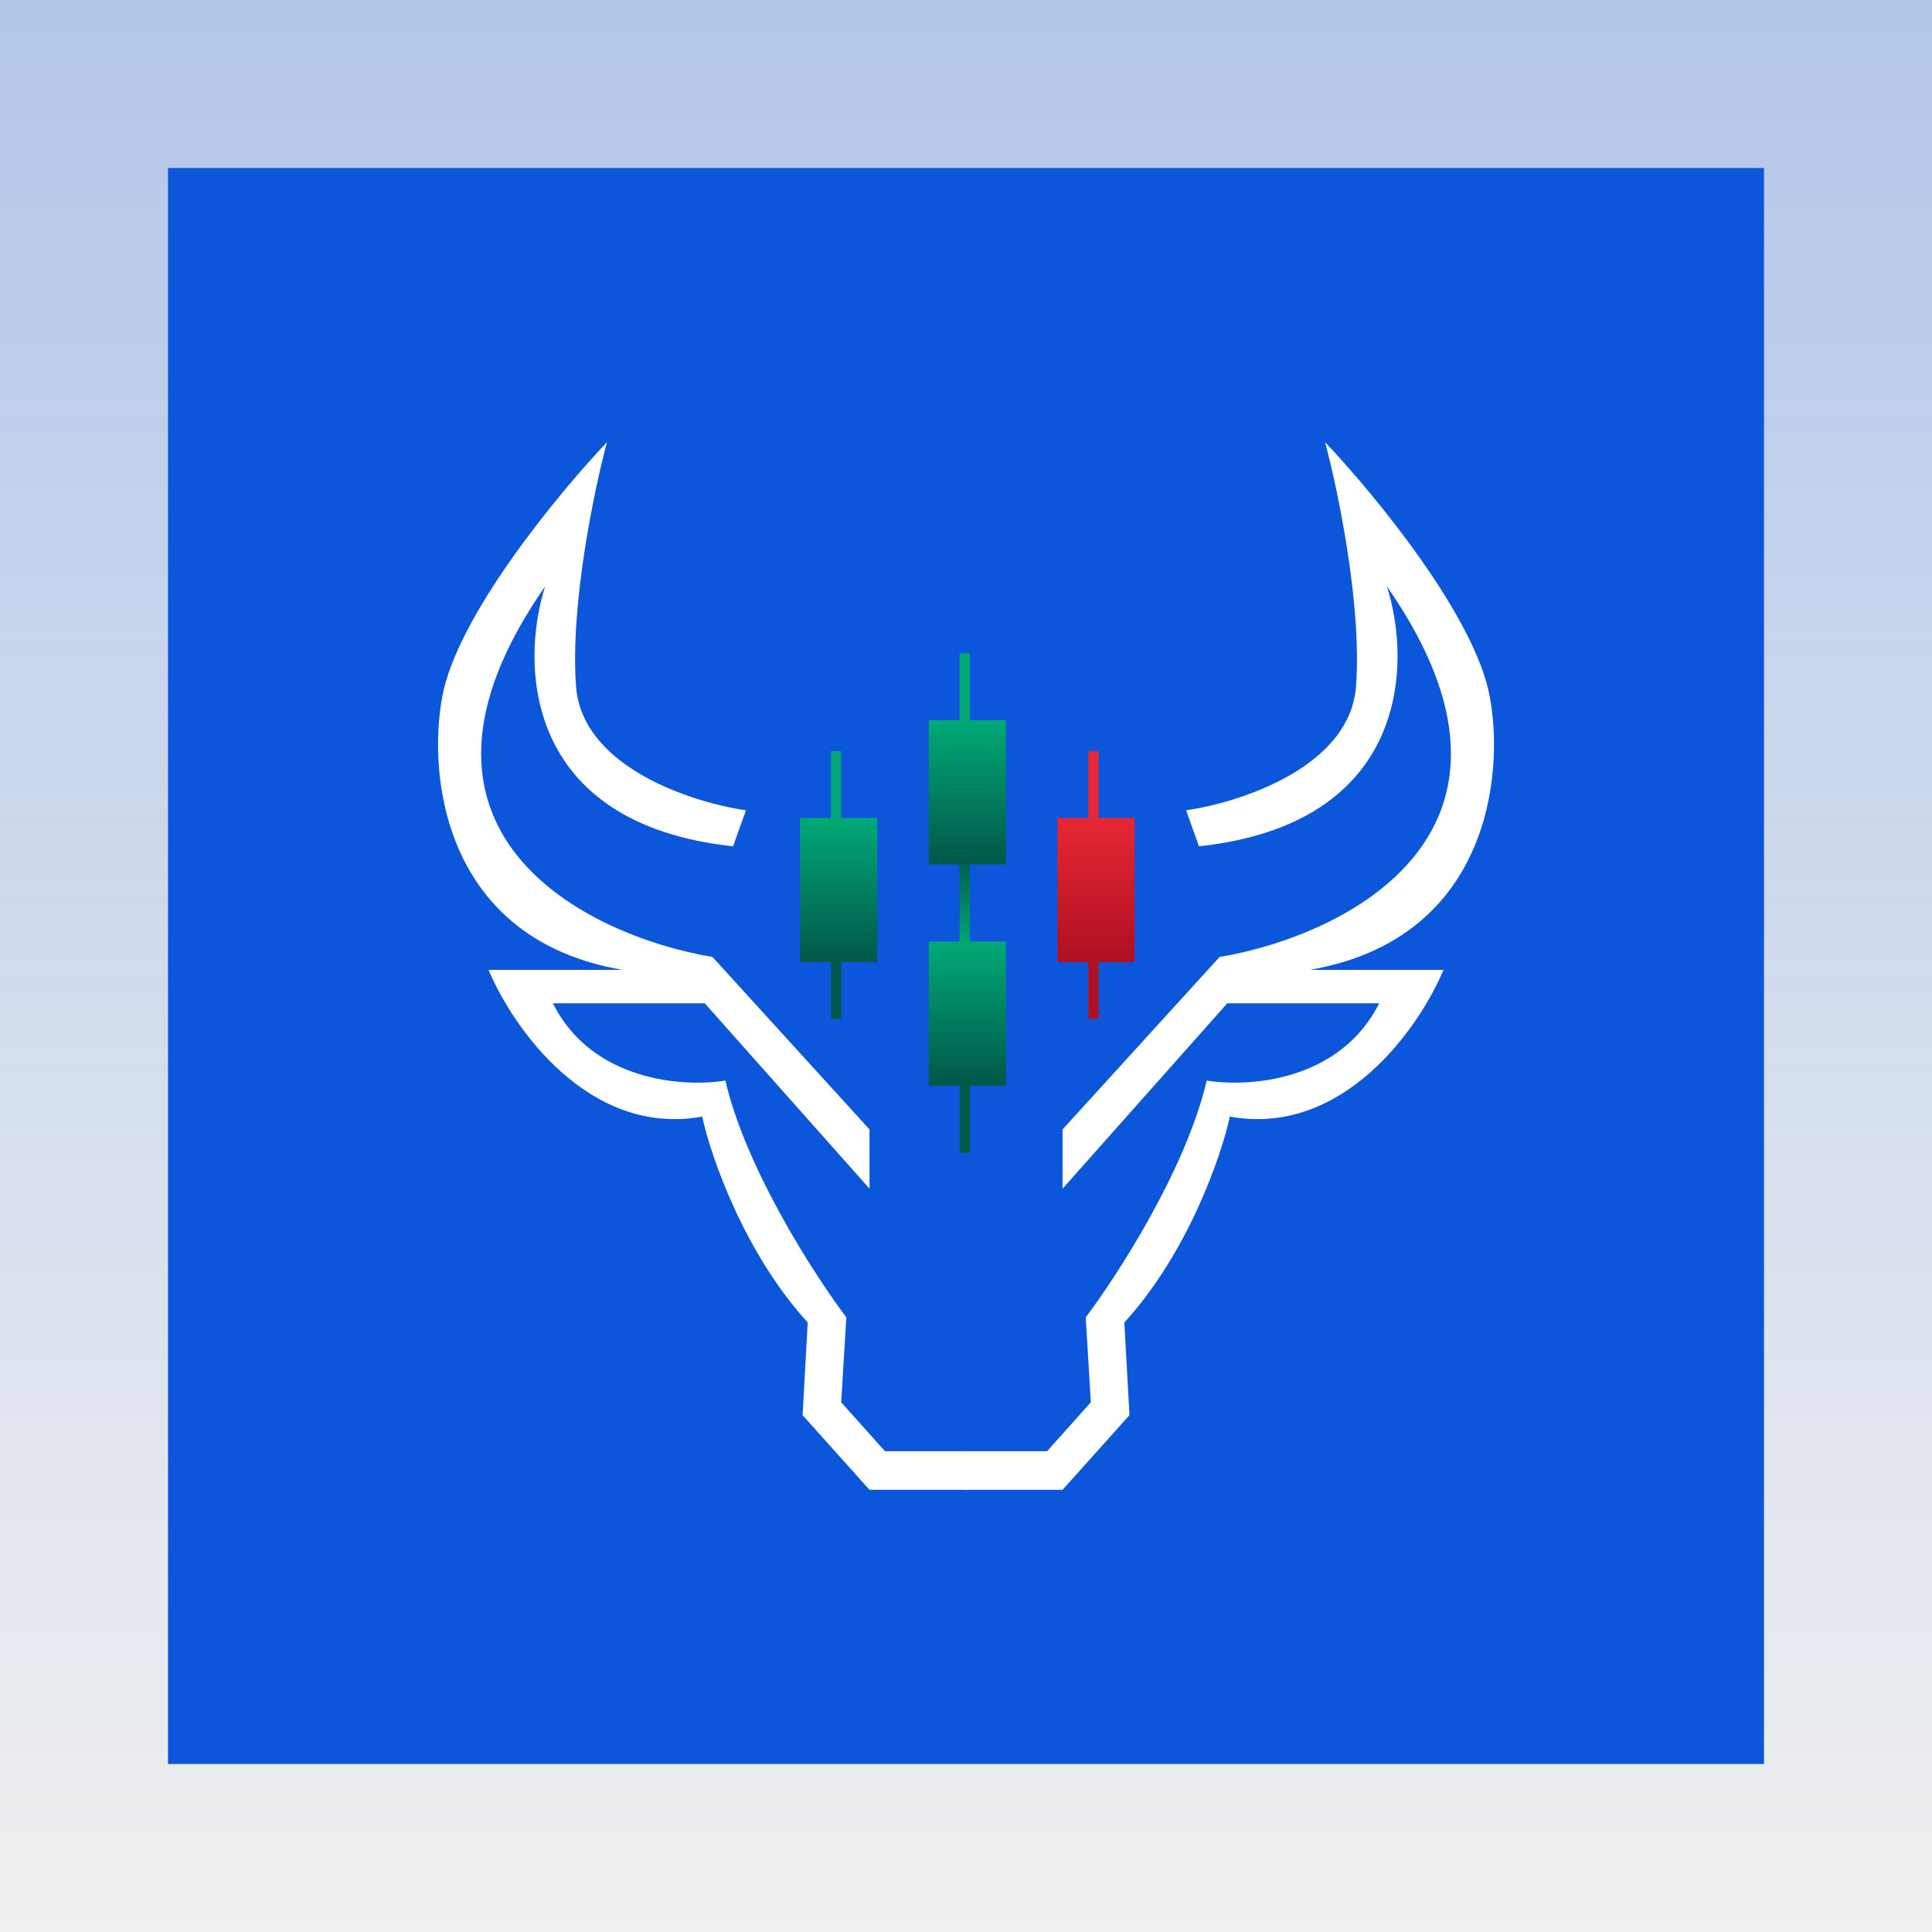
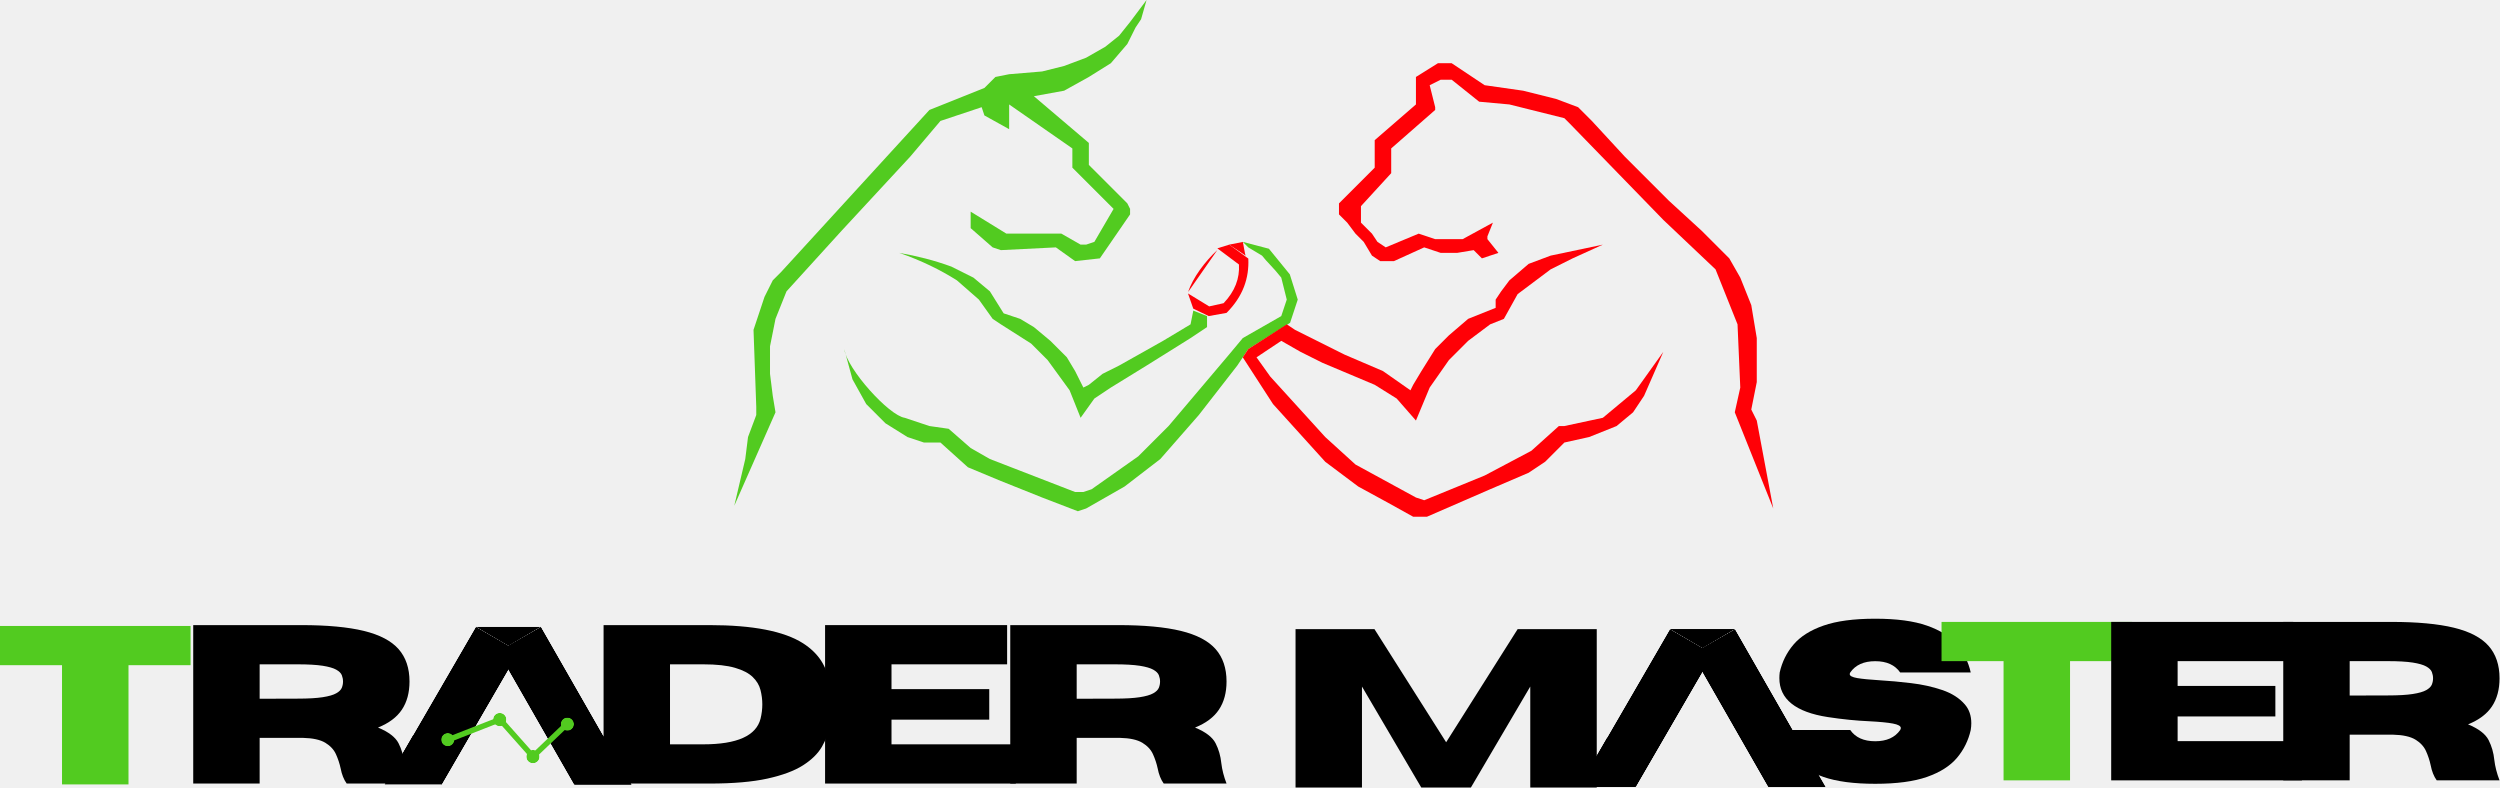
- <svg xmlns="http://www.w3.org/2000/svg" width="80" height="80" viewBox="0 0 80 80" fill="none">
-   <rect width="80" height="80" fill="url(#paint0_linear_436_300)" fill-opacity="0.9" />
-   <rect width="66.087" height="66.087" transform="translate(6.95703 6.95654)" fill="#0B56DB" />
-   <path d="M18.311 28.862C18.908 25.536 23.108 20.442 25.133 18.31C24.6 20.299 23.598 25.11 23.854 28.435C24.11 31.761 28.65 33.232 30.888 33.552L30.355 35.044C21.658 34.106 21.544 27.476 22.575 24.279C15.497 34.426 24.244 38.739 29.503 39.627L36.005 46.768V49.22L29.183 41.545H22.894C24.515 44.786 28.33 45.027 30.036 44.743C30.888 48.41 33.731 52.808 35.045 54.549L34.832 58.066L36.644 60.091H40.055V61.69H36.005L33.233 58.599L33.446 54.762C30.803 51.863 29.432 47.87 29.076 46.235C24.387 47.088 21.225 42.54 20.23 40.16H25.772C18.354 38.881 17.707 32.095 18.311 28.862Z" fill="white" />
-   <path d="M61.691 28.862C61.094 25.536 56.894 20.442 54.869 18.31C55.402 20.299 56.404 25.11 56.148 28.435C55.892 31.761 51.352 33.232 49.114 33.552L49.647 35.044C58.344 34.106 58.458 27.476 57.427 24.279C64.505 34.426 55.757 38.739 50.499 39.627L43.998 46.768V49.22L50.819 41.545H57.108C55.487 44.786 51.672 45.027 49.966 44.743C49.114 48.41 46.271 52.808 44.957 54.549L45.17 58.066L43.358 60.091H39.947V61.69H43.998L46.769 58.599L46.556 54.762C49.199 51.863 50.57 47.87 50.926 46.235C55.615 47.088 58.777 42.54 59.772 40.16H54.23C61.648 38.881 62.295 32.095 61.691 28.862Z" fill="white" />
-   <rect x="34.406" y="31.1" width="0.426" height="2.771" fill="#01A775" />
-   <rect x="34.406" y="39.414" width="0.426" height="2.771" fill="#015849" />
-   <path d="M33.127 33.871H36.325V39.84H33.127V33.871Z" fill="url(#paint1_linear_436_300)" />
-   <rect x="45.065" y="31.1" width="0.426" height="2.771" fill="#E72734" />
-   <rect x="45.065" y="39.414" width="0.426" height="2.771" fill="#AE1122" />
-   <rect x="43.785" y="33.871" width="3.198" height="5.969" fill="url(#paint2_linear_436_300)" />
-   <rect x="39.736" y="27.05" width="0.426" height="2.771" fill="#01A775" />
-   <rect x="39.736" y="44.956" width="0.426" height="2.771" fill="#015949" />
-   <rect x="39.736" y="35.364" width="0.426" height="3.837" fill="url(#paint3_linear_436_300)" />
-   <rect x="38.457" y="29.821" width="3.198" height="5.969" fill="url(#paint4_linear_436_300)" />
-   <path d="M38.457 38.987H41.655V44.956H38.457V38.987Z" fill="url(#paint5_linear_436_300)" />
-   <defs>
-     <linearGradient id="paint0_linear_436_300" x1="40" y1="0" x2="40" y2="80" gradientUnits="userSpaceOnUse">
-       <stop stop-color="#0B56DB" stop-opacity="0.3" />
-       <stop offset="1" stop-color="#0B56DB" stop-opacity="0" />
-     </linearGradient>
-     <linearGradient id="paint1_linear_436_300" x1="34.726" y1="33.871" x2="34.726" y2="39.84" gradientUnits="userSpaceOnUse">
-       <stop stop-color="#01A976" />
-       <stop offset="1" stop-color="#015748" />
-     </linearGradient>
-     <linearGradient id="paint2_linear_436_300" x1="45.384" y1="33.871" x2="45.384" y2="39.84" gradientUnits="userSpaceOnUse">
-       <stop stop-color="#E82734" />
-       <stop offset="1" stop-color="#AC1021" />
-     </linearGradient>
-     <linearGradient id="paint3_linear_436_300" x1="39.95" y1="35.364" x2="39.95" y2="39.201" gradientUnits="userSpaceOnUse">
-       <stop stop-color="#015949" />
-       <stop offset="1" stop-color="#01A875" />
-     </linearGradient>
-     <linearGradient id="paint4_linear_436_300" x1="40.056" y1="29.821" x2="40.056" y2="35.79" gradientUnits="userSpaceOnUse">
-       <stop stop-color="#01A976" />
-       <stop offset="1" stop-color="#015748" />
-     </linearGradient>
-     <linearGradient id="paint5_linear_436_300" x1="40.056" y1="38.987" x2="40.056" y2="44.956" gradientUnits="userSpaceOnUse">
-       <stop stop-color="#01A976" />
-       <stop offset="1" stop-color="#015748" />
-     </linearGradient>
-   </defs>
+ <svg xmlns="http://www.w3.org/2000/svg" width="5053" height="1592" viewBox="0 0 5053 1592" fill="none">
+   <path fill-rule="evenodd" clip-rule="evenodd" d="M2484.49 494.498L2523.09 522.597C2524.97 562.031 2512.39 599.061 2479.09 632.409L2443.07 638.854L2411.8 623.775L2401.17 593.114L2444 619.291L2473.13 612.831C2496.06 588.781 2505.88 562.637 2504.18 534.635L2460.47 501.934L2484.49 494.498Z" fill="#FF0006" />
+   <path fill-rule="evenodd" clip-rule="evenodd" d="M2517.55 516.79C2517.14 517.072 2512.06 489 2512.06 489L2484.27 494.497C2484.27 494.497 2517.97 516.507 2517.55 516.79Z" fill="#FF0006" />
+   <path fill-rule="evenodd" clip-rule="evenodd" d="M2460.5 505.391C2435.73 528.175 2410.75 561.383 2401.47 590.154Z" fill="#FF0006" />
+   <path fill-rule="evenodd" clip-rule="evenodd" d="M1706.34 705.556L1723.01 766.667L1750.79 816.667L1789.68 855.556L1834.12 883.334L1867.45 894.445H1900.79L1956.34 944.445L2023.01 972.222L2106.34 1005.56L2178.57 1033.33L2195.23 1027.78L2273.01 983.334L2345.23 927.778L2423.01 838.889L2500.79 738.889L2523.01 705.556L2607.53 652.456L2623.01 605.556L2606.95 554.528L2564.73 502.75L2511.9 488.889L2523.01 500L2550.79 516.667C2561.36 530.361 2573.12 539.978 2589.68 561.111L2600.79 605.556L2589.68 638.889L2511.9 683.333L2484.12 716.667L2361.9 861.111L2300.79 922.222L2206.34 988.889L2189.68 994.445H2173.01L2000.79 927.778L1961.9 905.556L1917.45 866.667L1878.57 861.111L1828.57 844.445C1796.65 839.795 1711.99 745.806 1706.34 705.556Z" fill="#52CB20" />
+   <path fill-rule="evenodd" clip-rule="evenodd" d="M1817.45 511.111C1861.88 526.417 1900.22 545.256 1934.12 566.667L1978.56 605.556L2006.34 644.445L2023.01 655.556L2084.12 694.445L2117.45 727.778L2161.9 788.889L2184.12 844.445L2211.9 805.556L2245.23 783.333L2317.45 738.889L2406.34 683.333L2439.68 661.111V638.889L2411.9 627.778L2406.34 655.556L2350.79 688.889L2261.9 738.889L2228.56 755.556L2200.79 777.778L2189.68 783.333L2173.01 750L2156.34 722.222L2123.01 688.889L2089.68 661.111L2061.9 644.445L2028.56 633.333L2000.79 588.889L1967.45 561.111L1923.01 538.889C1888.71 526.289 1853.44 517.378 1817.45 511.111Z" fill="#52CB20" />
+   <path fill-rule="evenodd" clip-rule="evenodd" d="M1484.12 1022.22L1567.45 833.333L1561.9 800L1556.34 755.556V700L1567.45 644.444L1589.68 588.889L1700.79 466.667L1839.68 316.667L1900.79 244.444L1984.12 216.667L1989.68 233.333L2039.68 261.111V211.111L2167.45 300V338.889L2250.79 422.222L2211.9 488.889L2195.23 494.444H2184.12L2145.23 472.222H2034.12L1961.9 427.778V461.111L2006.34 500L2023.01 505.556L2134.12 500L2173.01 527.778L2223.01 522.222L2284.12 433.333V422.222L2278.56 411.111L2200.79 333.333V288.889L2089.68 194.444L2150.79 183.333L2200.79 155.556L2245.23 127.778L2278.56 88.889L2295.23 55.556L2306.34 38.889L2317.45 0L2284.12 44.444L2261.9 72.222L2234.12 94.444L2195.23 116.667L2150.79 133.333L2106.34 144.444L2039.68 150L2011.9 155.556L1989.68 177.778L1878.56 222.222L1578.56 550L1561.9 566.667L1545.23 600L1523.01 666.667L1528.56 822.222V838.889L1511.9 883.333L1506.34 927.778L1484.12 1022.22Z" fill="#52CB20" />
+   <path fill-rule="evenodd" clip-rule="evenodd" d="M3028.57 511.111L2995.23 522.222L2978.57 505.556L2945.23 511.111H2911.9L2878.57 500L2817.45 527.778H2789.68L2773.01 516.667L2756.34 488.889L2739.68 472.222L2723.01 450L2706.34 433.333V411.111L2778.56 338.889V283.333L2861.9 211.111V155.556L2906.34 127.778H2934.12L3000.79 172.222L3078.57 183.333L3145.23 200L3189.68 216.667L3217.45 244.445L3284.12 316.667L3373.01 405.556L3439.68 466.667L3495.23 522.222L3517.45 561.111L3539.68 616.667L3550.79 683.333V772.222L3539.68 827.778L3550.79 850L3584.12 1027.78L3506.34 833.333L3517.45 783.333L3511.9 655.556L3467.45 544.445L3361.9 444.445L3173.01 250L3161.9 238.889L3050.79 211.111L2989.68 205.556L2934.12 161.111H2911.9L2889.68 172.222L2900.79 216.667V222.222L2811.9 300V350L2750.79 416.667V450L2773.01 472.222L2784.12 488.889L2800.79 500L2867.45 472.222L2900.79 483.333H2956.34L3017.45 450L3006.34 477.778V483.333L3028.57 511.111Z" fill="#FF0006" />
+   <path fill-rule="evenodd" clip-rule="evenodd" d="M3239.68 494.444L3134.12 516.667L3089.68 533.333L3050.79 566.667L3034.12 588.889L3023.01 605.556V622.222L2967.45 644.444L2928.57 677.778L2900.79 705.556L2873.01 750L2856.34 777.778L2850.79 788.889L2795.23 750L2717.45 716.667L2617.45 666.667L2600.79 655.556L2523.01 705.556L2511.9 722.222L2573.01 816.667L2678.57 933.333L2745.23 983.333L2806.34 1016.67L2856.34 1044.44H2884.12L3011.9 988.889L3089.68 955.556L3123.01 933.333L3161.9 894.445L3211.9 883.333L3267.45 861.111L3300.79 833.333L3323.01 800L3361.9 711.111L3306.34 788.889L3239.68 844.445L3161.9 861.111H3150.79L3095.23 911.111L3000.79 961.111L2878.57 1011.11L2861.9 1005.56L2739.68 938.889L2678.57 883.333L2567.45 761.111L2539.68 722.222L2589.68 688.889L2628.57 711.111L2673.01 733.333L2778.57 777.778L2823.01 805.556L2861.9 850L2889.68 783.333L2928.57 727.778L2967.45 688.889L3011.9 655.556L3039.68 644.444L3067.45 594.444L3134.12 544.444L3178.57 522.222L3239.68 494.444Z" fill="#FF0006" />
+   <path d="M259.726 1585.44H125.348V1344.47H0V1265.19H385.185V1344.47H259.726V1585.44Z" fill="#52CB20" />
+   <path d="M827.699 1583.72H700.729C694.944 1575.71 690.833 1565.43 688.462 1552.94C686.381 1543.3 683.255 1533.84 679.085 1524.58C674.922 1515.26 667.744 1507.51 657.559 1501.31C647.374 1495.15 632.211 1491.83 612.07 1491.36H524.803V1583.72H390.544V1263.47H608.944C661.174 1263.47 703.307 1267.37 735.337 1275.16C767.425 1282.97 790.833 1295.24 805.588 1311.96C820.322 1328.71 827.699 1350.56 827.699 1377.47C827.699 1399.93 822.603 1418.85 812.418 1434.18C802.233 1449.55 786.092 1461.67 764.04 1470.53C785.337 1479.32 799.137 1489.86 805.477 1502.12C811.781 1514.4 815.692 1527.91 817.166 1542.63C818.699 1555.77 822.203 1569.46 827.699 1583.72ZM524.803 1412.31L601.655 1412.08C623.011 1412.08 639.877 1411.12 652.233 1409.19C664.559 1407.28 673.677 1404.64 679.551 1401.31C685.485 1397.93 689.27 1394.2 690.892 1390.08C692.514 1386.01 693.322 1381.81 693.322 1377.47C693.322 1373.16 692.514 1368.91 690.892 1364.74C689.27 1360.57 685.485 1356.84 679.551 1353.51C673.677 1350.22 664.559 1347.58 652.233 1345.64C639.877 1343.74 623.011 1342.75 601.655 1342.75H524.803V1412.31Z" fill="black" />
+   <mask id="mask0_73_892" style="mask-type:luminance" maskUnits="userSpaceOnUse" x="806" y="1266" width="244" height="321">
+     <path d="M961.909 1266.65L1049.06 1317.17L893.16 1586.09L806.005 1535.57L961.909 1266.65Z" fill="white" />
+   </mask>
+   <g mask="url(#mask0_73_892)">
+     <mask id="mask1_73_892" style="mask-type:luminance" maskUnits="userSpaceOnUse" x="806" y="1266" width="244" height="321">
+       <path d="M961.909 1266.65L1049.06 1317.17L893.16 1586.09L806.005 1535.57L961.909 1266.65Z" fill="white" />
+     </mask>
+     <g mask="url(#mask1_73_892)">
+       <path d="M961.909 1266.65L1049.06 1317.17L893.131 1586.15L805.976 1535.6L961.909 1266.65Z" fill="black" />
+     </g>
+   </g>
+   <mask id="mask2_73_892" style="mask-type:luminance" maskUnits="userSpaceOnUse" x="1005" y="1266" width="243" height="321">
+     <path d="M1005.92 1316.68L1093.36 1266.62L1247.79 1536.38L1160.38 1586.44L1005.92 1316.68Z" fill="white" />
+   </mask>
+   <g mask="url(#mask2_73_892)">
+     <mask id="mask3_73_892" style="mask-type:luminance" maskUnits="userSpaceOnUse" x="1005" y="1266" width="243" height="321">
+       <path d="M1005.92 1316.68L1093.36 1266.62L1247.79 1536.38L1160.38 1586.44L1005.92 1316.68Z" fill="white" />
+     </mask>
+     <g mask="url(#mask3_73_892)">
+       <path d="M1005.92 1316.68L1093.36 1266.62L1247.82 1536.44L1160.4 1586.5L1005.92 1316.68Z" fill="black" />
+     </g>
+   </g>
+   <mask id="mask4_73_892" style="mask-type:luminance" maskUnits="userSpaceOnUse" x="960" y="1266" width="135" height="40">
+     <path d="M1027.51 1305.51L1094.06 1266.65H960.953L1027.51 1305.51Z" fill="white" />
+   </mask>
+   <g mask="url(#mask4_73_892)">
+     <mask id="mask5_73_892" style="mask-type:luminance" maskUnits="userSpaceOnUse" x="960" y="1266" width="135" height="40">
+       <path d="M1027.51 1305.51L1094.06 1266.65H960.953L1027.51 1305.51Z" fill="white" />
+     </mask>
+     <g mask="url(#mask5_73_892)">
+       <path d="M1094.12 1266.65H960.953V1305.51H1094.12V1266.65Z" fill="black" />
+     </g>
+   </g>
+   <mask id="mask6_73_892" style="mask-type:luminance" maskUnits="userSpaceOnUse" x="776" y="1485" width="118" height="102">
+     <path d="M835.287 1485.08L893.738 1586.09H776.812L835.287 1485.08Z" fill="white" />
+   </mask>
+   <g mask="url(#mask6_73_892)">
+     <mask id="mask7_73_892" style="mask-type:luminance" maskUnits="userSpaceOnUse" x="776" y="1485" width="118" height="102">
+       <path d="M835.287 1485.08L893.738 1586.09H776.812L835.287 1485.08Z" fill="white" />
+     </mask>
+     <g mask="url(#mask7_73_892)">
+       <path d="M893.598 1485.08H776.812V1586.09H893.598V1485.08Z" fill="black" />
+     </g>
+   </g>
+   <mask id="mask8_73_892" style="mask-type:luminance" maskUnits="userSpaceOnUse" x="1160" y="1485" width="118" height="102">
+     <path d="M1218.65 1485.45L1277.1 1586.47H1160.21L1218.65 1485.45Z" fill="white" />
+   </mask>
+   <g mask="url(#mask8_73_892)">
+     <mask id="mask9_73_892" style="mask-type:luminance" maskUnits="userSpaceOnUse" x="1160" y="1485" width="118" height="102">
+       <path d="M1218.65 1485.45L1277.1 1586.47H1160.21L1218.65 1485.45Z" fill="white" />
+     </mask>
+     <g mask="url(#mask9_73_892)">
+       <path d="M1276.96 1485.45H1160.21V1586.47H1276.96V1485.45Z" fill="black" />
+     </g>
+   </g>
+   <mask id="mask10_73_892" style="mask-type:luminance" maskUnits="userSpaceOnUse" x="891" y="1481" width="28" height="28">
+     <path d="M905.049 1481.52C897.59 1481.52 891.567 1487.57 891.567 1495C891.567 1502.47 897.59 1508.49 905.049 1508.49C912.486 1508.49 918.538 1502.47 918.538 1495C918.538 1487.57 912.486 1481.52 905.049 1481.52Z" fill="white" />
+   </mask>
+   <g mask="url(#mask10_73_892)">
+     <mask id="mask11_73_892" style="mask-type:luminance" maskUnits="userSpaceOnUse" x="891" y="1481" width="28" height="28">
+       <path d="M905.049 1481.52C897.59 1481.52 891.567 1487.57 891.567 1495C891.567 1502.47 897.59 1508.49 905.049 1508.49C912.486 1508.49 918.538 1502.47 918.538 1495C918.538 1487.57 912.486 1481.52 905.049 1481.52Z" fill="white" />
+     </mask>
+     <g mask="url(#mask11_73_892)">
+       <path d="M918.538 1481.52H891.567V1508.49H918.538V1481.52Z" fill="#52CB20" />
+     </g>
+   </g>
+   <path d="M906.556 1495L1010.12 1454.44" stroke="#52CB20" stroke-width="11.111" />
+   <mask id="mask12_73_892" style="mask-type:luminance" maskUnits="userSpaceOnUse" x="996" y="1440" width="28" height="28">
+     <path d="M1010.12 1440.98C1002.68 1440.98 996.635 1447 996.635 1454.47C996.635 1461.9 1002.68 1467.95 1010.12 1467.95C1017.58 1467.95 1023.6 1461.9 1023.6 1454.47C1023.6 1447 1017.58 1440.98 1010.12 1440.98Z" fill="white" />
+   </mask>
+   <g mask="url(#mask12_73_892)">
+     <mask id="mask13_73_892" style="mask-type:luminance" maskUnits="userSpaceOnUse" x="996" y="1440" width="28" height="28">
+       <path d="M1010.12 1440.98C1002.68 1440.98 996.635 1447 996.635 1454.47C996.635 1461.9 1002.68 1467.95 1010.12 1467.95C1017.58 1467.95 1023.6 1461.9 1023.6 1454.47C1023.6 1447 1017.58 1440.98 1010.12 1440.98Z" fill="white" />
+     </mask>
+     <g mask="url(#mask13_73_892)">
+       <path d="M1023.61 1440.98H996.635V1467.95H1023.61V1440.98Z" fill="#52CB20" />
+     </g>
+   </g>
+   <path d="M1069.67 1520.76L1013.35 1457.33" stroke="#52CB20" stroke-width="11.111" />
+   <mask id="mask14_73_892" style="mask-type:luminance" maskUnits="userSpaceOnUse" x="1063" y="1515" width="28" height="28">
+     <path d="M1077.19 1515.78C1069.75 1515.78 1063.7 1521.82 1063.7 1529.26C1063.7 1536.73 1069.75 1542.75 1077.19 1542.75C1084.65 1542.75 1090.67 1536.73 1090.67 1529.26C1090.67 1521.82 1084.65 1515.78 1077.19 1515.78Z" fill="white" />
+   </mask>
+   <g mask="url(#mask14_73_892)">
+     <mask id="mask15_73_892" style="mask-type:luminance" maskUnits="userSpaceOnUse" x="1063" y="1515" width="28" height="28">
+       <path d="M1077.19 1515.78C1069.75 1515.78 1063.7 1521.82 1063.7 1529.26C1063.7 1536.73 1069.75 1542.75 1077.19 1542.75C1084.65 1542.75 1090.67 1536.73 1090.67 1529.26C1090.67 1521.82 1084.65 1515.78 1077.19 1515.78Z" fill="white" />
+     </mask>
+     <g mask="url(#mask15_73_892)">
+       <path d="M1090.67 1515.78H1063.7V1542.75H1090.67V1515.78Z" fill="#52CB20" />
+     </g>
+   </g>
+   <path d="M1077.04 1529.29L1141.31 1467.92" stroke="#52CB20" stroke-width="11.111" />
+   <mask id="mask16_73_892" style="mask-type:luminance" maskUnits="userSpaceOnUse" x="1133" y="1450" width="28" height="28">
+     <path d="M1146.72 1450.18C1139.25 1450.18 1133.23 1456.23 1133.23 1463.67C1133.23 1471.14 1139.25 1477.15 1146.72 1477.15C1154.15 1477.15 1160.2 1471.14 1160.2 1463.67C1160.2 1456.23 1154.15 1450.18 1146.72 1450.18Z" fill="white" />
+   </mask>
+   <g mask="url(#mask16_73_892)">
+     <mask id="mask17_73_892" style="mask-type:luminance" maskUnits="userSpaceOnUse" x="1133" y="1450" width="28" height="28">
+       <path d="M1146.72 1450.18C1139.25 1450.18 1133.23 1456.23 1133.23 1463.67C1133.23 1471.14 1139.25 1477.15 1146.72 1477.15C1154.15 1477.15 1160.2 1471.14 1160.2 1463.67C1160.2 1456.23 1154.15 1450.18 1146.72 1450.18Z" fill="white" />
+     </mask>
+     <g mask="url(#mask17_73_892)">
+       <path d="M1160.2 1450.18H1133.23V1477.15H1160.2V1450.18Z" fill="#52CB20" />
+     </g>
+   </g>
+   <path d="M3227.35 1591.79H3092.97V1387.63L2972.95 1591.79H2872.72L2752.81 1387.63V1591.79H2618.55V1271.54H2778.04L2922.95 1500.24L3067.51 1271.54H3227.35V1591.79Z" fill="black" />
+   <mask id="mask18_73_892" style="mask-type:luminance" maskUnits="userSpaceOnUse" x="3219" y="1271" width="244" height="320">
+     <path d="M3375.37 1271.39L3462.52 1321.91L3306.61 1590.84L3219.46 1540.31L3375.37 1271.39Z" fill="white" />
+   </mask>
+   <g mask="url(#mask18_73_892)">
+     <mask id="mask19_73_892" style="mask-type:luminance" maskUnits="userSpaceOnUse" x="3219" y="1271" width="244" height="320">
+       <path d="M3375.37 1271.39L3462.52 1321.91L3306.61 1590.84L3219.46 1540.31L3375.37 1271.39Z" fill="white" />
+     </mask>
+     <g mask="url(#mask19_73_892)">
+       <path d="M3375.37 1271.39L3462.52 1321.91L3306.58 1590.9L3219.43 1540.34L3375.37 1271.39Z" fill="black" />
+     </g>
+   </g>
+   <mask id="mask20_73_892" style="mask-type:luminance" maskUnits="userSpaceOnUse" x="3419" y="1271" width="243" height="321">
+     <path d="M3419.4 1321.42L3506.82 1271.37L3661.27 1541.13L3573.83 1591.19L3419.4 1321.42Z" fill="white" />
+   </mask>
+   <g mask="url(#mask20_73_892)">
+     <mask id="mask21_73_892" style="mask-type:luminance" maskUnits="userSpaceOnUse" x="3419" y="1271" width="243" height="321">
+       <path d="M3419.4 1321.42L3506.82 1271.37L3661.27 1541.13L3573.83 1591.19L3419.4 1321.42Z" fill="white" />
+     </mask>
+     <g mask="url(#mask21_73_892)">
+       <path d="M3419.4 1321.42L3506.82 1271.37L3661.27 1541.19L3573.86 1591.24L3419.4 1321.42Z" fill="black" />
+     </g>
+   </g>
+   <mask id="mask22_73_892" style="mask-type:luminance" maskUnits="userSpaceOnUse" x="3374" y="1271" width="134" height="40">
+     <path d="M3440.96 1310.25L3507.51 1271.39H3374.41L3440.96 1310.25Z" fill="white" />
+   </mask>
+   <g mask="url(#mask22_73_892)">
+     <mask id="mask23_73_892" style="mask-type:luminance" maskUnits="userSpaceOnUse" x="3374" y="1271" width="134" height="40">
+       <path d="M3440.96 1310.25L3507.51 1271.39H3374.41L3440.96 1310.25Z" fill="white" />
+     </mask>
+     <g mask="url(#mask23_73_892)">
+       <path d="M3507.6 1271.39H3374.41V1310.25H3507.6V1271.39Z" fill="black" />
+     </g>
+   </g>
+   <mask id="mask24_73_892" style="mask-type:luminance" maskUnits="userSpaceOnUse" x="3190" y="1489" width="118" height="102">
+     <path d="M3248.74 1489.82L3307.19 1590.84H3190.29L3248.74 1489.82Z" fill="white" />
+   </mask>
+   <g mask="url(#mask24_73_892)">
+     <mask id="mask25_73_892" style="mask-type:luminance" maskUnits="userSpaceOnUse" x="3190" y="1489" width="118" height="102">
+       <path d="M3248.74 1489.82L3307.19 1590.84H3190.29L3248.74 1489.82Z" fill="white" />
+     </mask>
+     <g mask="url(#mask25_73_892)">
+       <path d="M3307.08 1489.82H3190.29V1590.84H3307.08V1489.82Z" fill="black" />
+     </g>
+   </g>
+   <mask id="mask26_73_892" style="mask-type:luminance" maskUnits="userSpaceOnUse" x="3573" y="1490" width="118" height="102">
+     <path d="M3632.11 1490.2L3690.55 1591.22H3573.66L3632.11 1490.2Z" fill="white" />
+   </mask>
+   <g mask="url(#mask26_73_892)">
+     <mask id="mask27_73_892" style="mask-type:luminance" maskUnits="userSpaceOnUse" x="3573" y="1490" width="118" height="102">
+       <path d="M3632.11 1490.2L3690.55 1591.22H3573.66L3632.11 1490.2Z" fill="white" />
+     </mask>
+     <g mask="url(#mask27_73_892)">
+       <path d="M3690.44 1490.2H3573.66V1591.22H3690.44V1490.2Z" fill="black" />
+     </g>
+   </g>
+   <path d="M1434.19 1583.72H1219.95V1263.47H1434.19C1521.75 1263.47 1584.77 1275.74 1623.2 1300.27C1654.12 1320.12 1671.75 1347.03 1676.09 1381.06C1678 1395.82 1678.98 1410 1678.98 1423.66C1678.98 1437.26 1678.06 1451.43 1676.21 1466.25C1674.35 1481.06 1669.38 1495.41 1661.27 1509.3C1653.23 1523.19 1640.47 1535.74 1622.96 1546.91C1605.52 1558.03 1581.58 1566.94 1551.21 1573.66C1520.79 1580.37 1481.79 1583.72 1434.19 1583.72ZM1421.46 1504.44C1489.75 1504.44 1528.32 1487.2 1537.2 1452.7C1539.58 1443.07 1540.79 1433.37 1540.79 1423.66C1540.79 1413.87 1539.55 1404.18 1537.09 1394.6C1534.68 1384.97 1529.47 1376.26 1521.46 1368.45C1513.5 1360.66 1501.58 1354.44 1485.69 1349.81C1469.78 1345.12 1448.37 1342.75 1421.46 1342.75H1354.21V1504.44H1421.46Z" fill="black" />
+   <path d="M2053.18 1583.72H1667.65V1263.47H2035.59V1342.75H1801.91V1392.86H1999.48V1454.55H1801.91V1504.44H2053.18V1583.72Z" fill="black" />
+   <path d="M2479.08 1583.72H2352.11C2346.33 1575.71 2342.22 1565.43 2339.85 1552.94C2337.77 1543.3 2334.64 1533.84 2330.47 1524.58C2326.31 1515.26 2319.13 1507.51 2308.94 1501.31C2298.76 1495.15 2283.6 1491.83 2263.45 1491.36H2176.19V1583.72H2041.93V1263.47H2260.33C2312.56 1263.47 2354.69 1267.37 2386.72 1275.16C2418.81 1282.97 2442.22 1295.24 2456.97 1311.96C2471.71 1328.71 2479.08 1350.56 2479.08 1377.47C2479.08 1399.93 2473.99 1418.85 2463.8 1434.18C2453.62 1449.55 2437.48 1461.67 2415.42 1470.53C2436.72 1479.32 2450.52 1489.86 2456.86 1502.12C2463.17 1514.4 2467.08 1527.91 2468.55 1542.63C2470.08 1555.77 2473.59 1569.46 2479.08 1583.72ZM2176.19 1412.31L2253.04 1412.08C2274.4 1412.08 2291.26 1411.12 2303.62 1409.19C2315.94 1407.28 2325.06 1404.64 2330.94 1401.31C2336.87 1397.93 2340.65 1394.2 2342.28 1390.08C2343.9 1386.01 2344.71 1381.81 2344.71 1377.47C2344.71 1373.16 2343.9 1368.91 2342.28 1364.74C2340.65 1360.57 2336.87 1356.84 2330.94 1353.51C2325.06 1350.22 2315.94 1347.58 2303.62 1345.64C2291.26 1343.74 2274.4 1342.75 2253.04 1342.75H2176.19V1412.31Z" fill="black" />
+   <path d="M3790.18 1584.21C3746.9 1584.21 3711.98 1579.57 3685.44 1570.31C3658.97 1561 3638.83 1548.18 3625.03 1531.89C3611.19 1515.54 3601.91 1496.76 3597.13 1475.53H3739.72C3750.29 1490.66 3767.09 1498.21 3790.18 1498.21C3813.25 1498.21 3830.06 1490.66 3840.65 1475.53C3841.49 1473.99 3841.92 1472.63 3841.92 1471.47C3841.92 1467.48 3836.6 1464.47 3825.95 1462.44C3815.36 1460.44 3799.5 1458.91 3778.38 1457.82C3751.76 1456.66 3723.78 1453.85 3694.47 1449.36C3629.1 1439.27 3596.44 1412.99 3596.44 1370.55C3596.44 1367.02 3596.67 1363.22 3597.13 1359.2C3601.91 1337.91 3611.19 1319.13 3625.03 1302.84C3638.83 1286.58 3658.97 1273.79 3685.44 1264.53C3711.98 1255.21 3746.9 1250.53 3790.18 1250.53C3833.47 1250.53 3868.34 1255.21 3894.82 1264.53C3921.35 1273.79 3941.52 1286.58 3955.35 1302.84C3969.15 1319.13 3978.44 1337.91 3983.24 1359.2H3840.65C3830.06 1344.02 3813.25 1336.4 3790.18 1336.4C3767.09 1336.4 3750.29 1344.02 3739.72 1359.2C3739.03 1360.44 3738.68 1361.58 3738.68 1362.56C3738.68 1366.12 3743.78 1368.78 3753.96 1370.55C3764.15 1372.25 3779.13 1373.73 3798.98 1374.95C3818.89 1376.1 3840.07 1378.04 3862.52 1380.73C3884.98 1383.36 3905.95 1387.99 3925.49 1394.62C3945.08 1401.27 3960.38 1411.03 3971.44 1423.9C3980.06 1433.94 3984.4 1446.59 3984.4 1461.87C3984.4 1466.21 3984 1470.75 3983.24 1475.53C3978.44 1496.76 3969.15 1515.54 3955.35 1531.89C3941.52 1548.18 3921.35 1561 3894.82 1570.31C3868.34 1579.57 3833.47 1584.21 3790.18 1584.21Z" fill="black" />
+   <path d="M4183.97 1577.26H4049.59V1336.29H3924.24V1257.01H4309.43V1336.29H4183.97V1577.26Z" fill="#52CB20" />
+   <path d="M4652.69 1577.26H4267.15V1257.01H4635.1V1336.29H4401.41V1386.4H4598.98V1448.09H4401.41V1497.98H4652.69V1577.26Z" fill="black" />
+   <path d="M5052.07 1577.26H4925.1C4919.31 1569.24 4915.2 1558.97 4912.83 1546.47C4910.75 1536.84 4907.63 1527.38 4903.45 1518.12C4899.29 1508.8 4892.11 1501.04 4881.93 1494.85C4871.74 1488.69 4856.58 1485.36 4836.44 1484.9H4749.17V1577.26H4614.91V1257.01H4833.31C4885.54 1257.01 4927.68 1260.91 4959.71 1268.7C4991.8 1276.5 5015.2 1288.78 5029.96 1305.5C5044.69 1322.25 5052.07 1344.1 5052.07 1371.01C5052.07 1393.47 5046.97 1412.39 5036.79 1427.72C5026.6 1443.09 5010.46 1455.21 4988.41 1464.07C5009.71 1472.86 5023.51 1483.39 5029.85 1495.66C5036.15 1507.93 5040.06 1521.44 5041.54 1536.17C5043.07 1549.31 5046.57 1562.99 5052.07 1577.26ZM4749.17 1405.84L4826.03 1405.62C4847.38 1405.62 4864.25 1404.66 4876.6 1402.73C4888.93 1400.82 4898.05 1398.18 4903.92 1394.85C4909.85 1391.47 4913.64 1387.73 4915.26 1383.62C4916.88 1379.55 4917.69 1375.35 4917.69 1371.01C4917.69 1366.7 4916.88 1362.44 4915.26 1358.28C4913.64 1354.11 4909.85 1350.38 4903.92 1347.05C4898.05 1343.76 4888.93 1341.12 4876.6 1339.18C4864.25 1337.27 4847.38 1336.29 4826.03 1336.29H4749.17V1405.84Z" fill="black" />
</svg>
